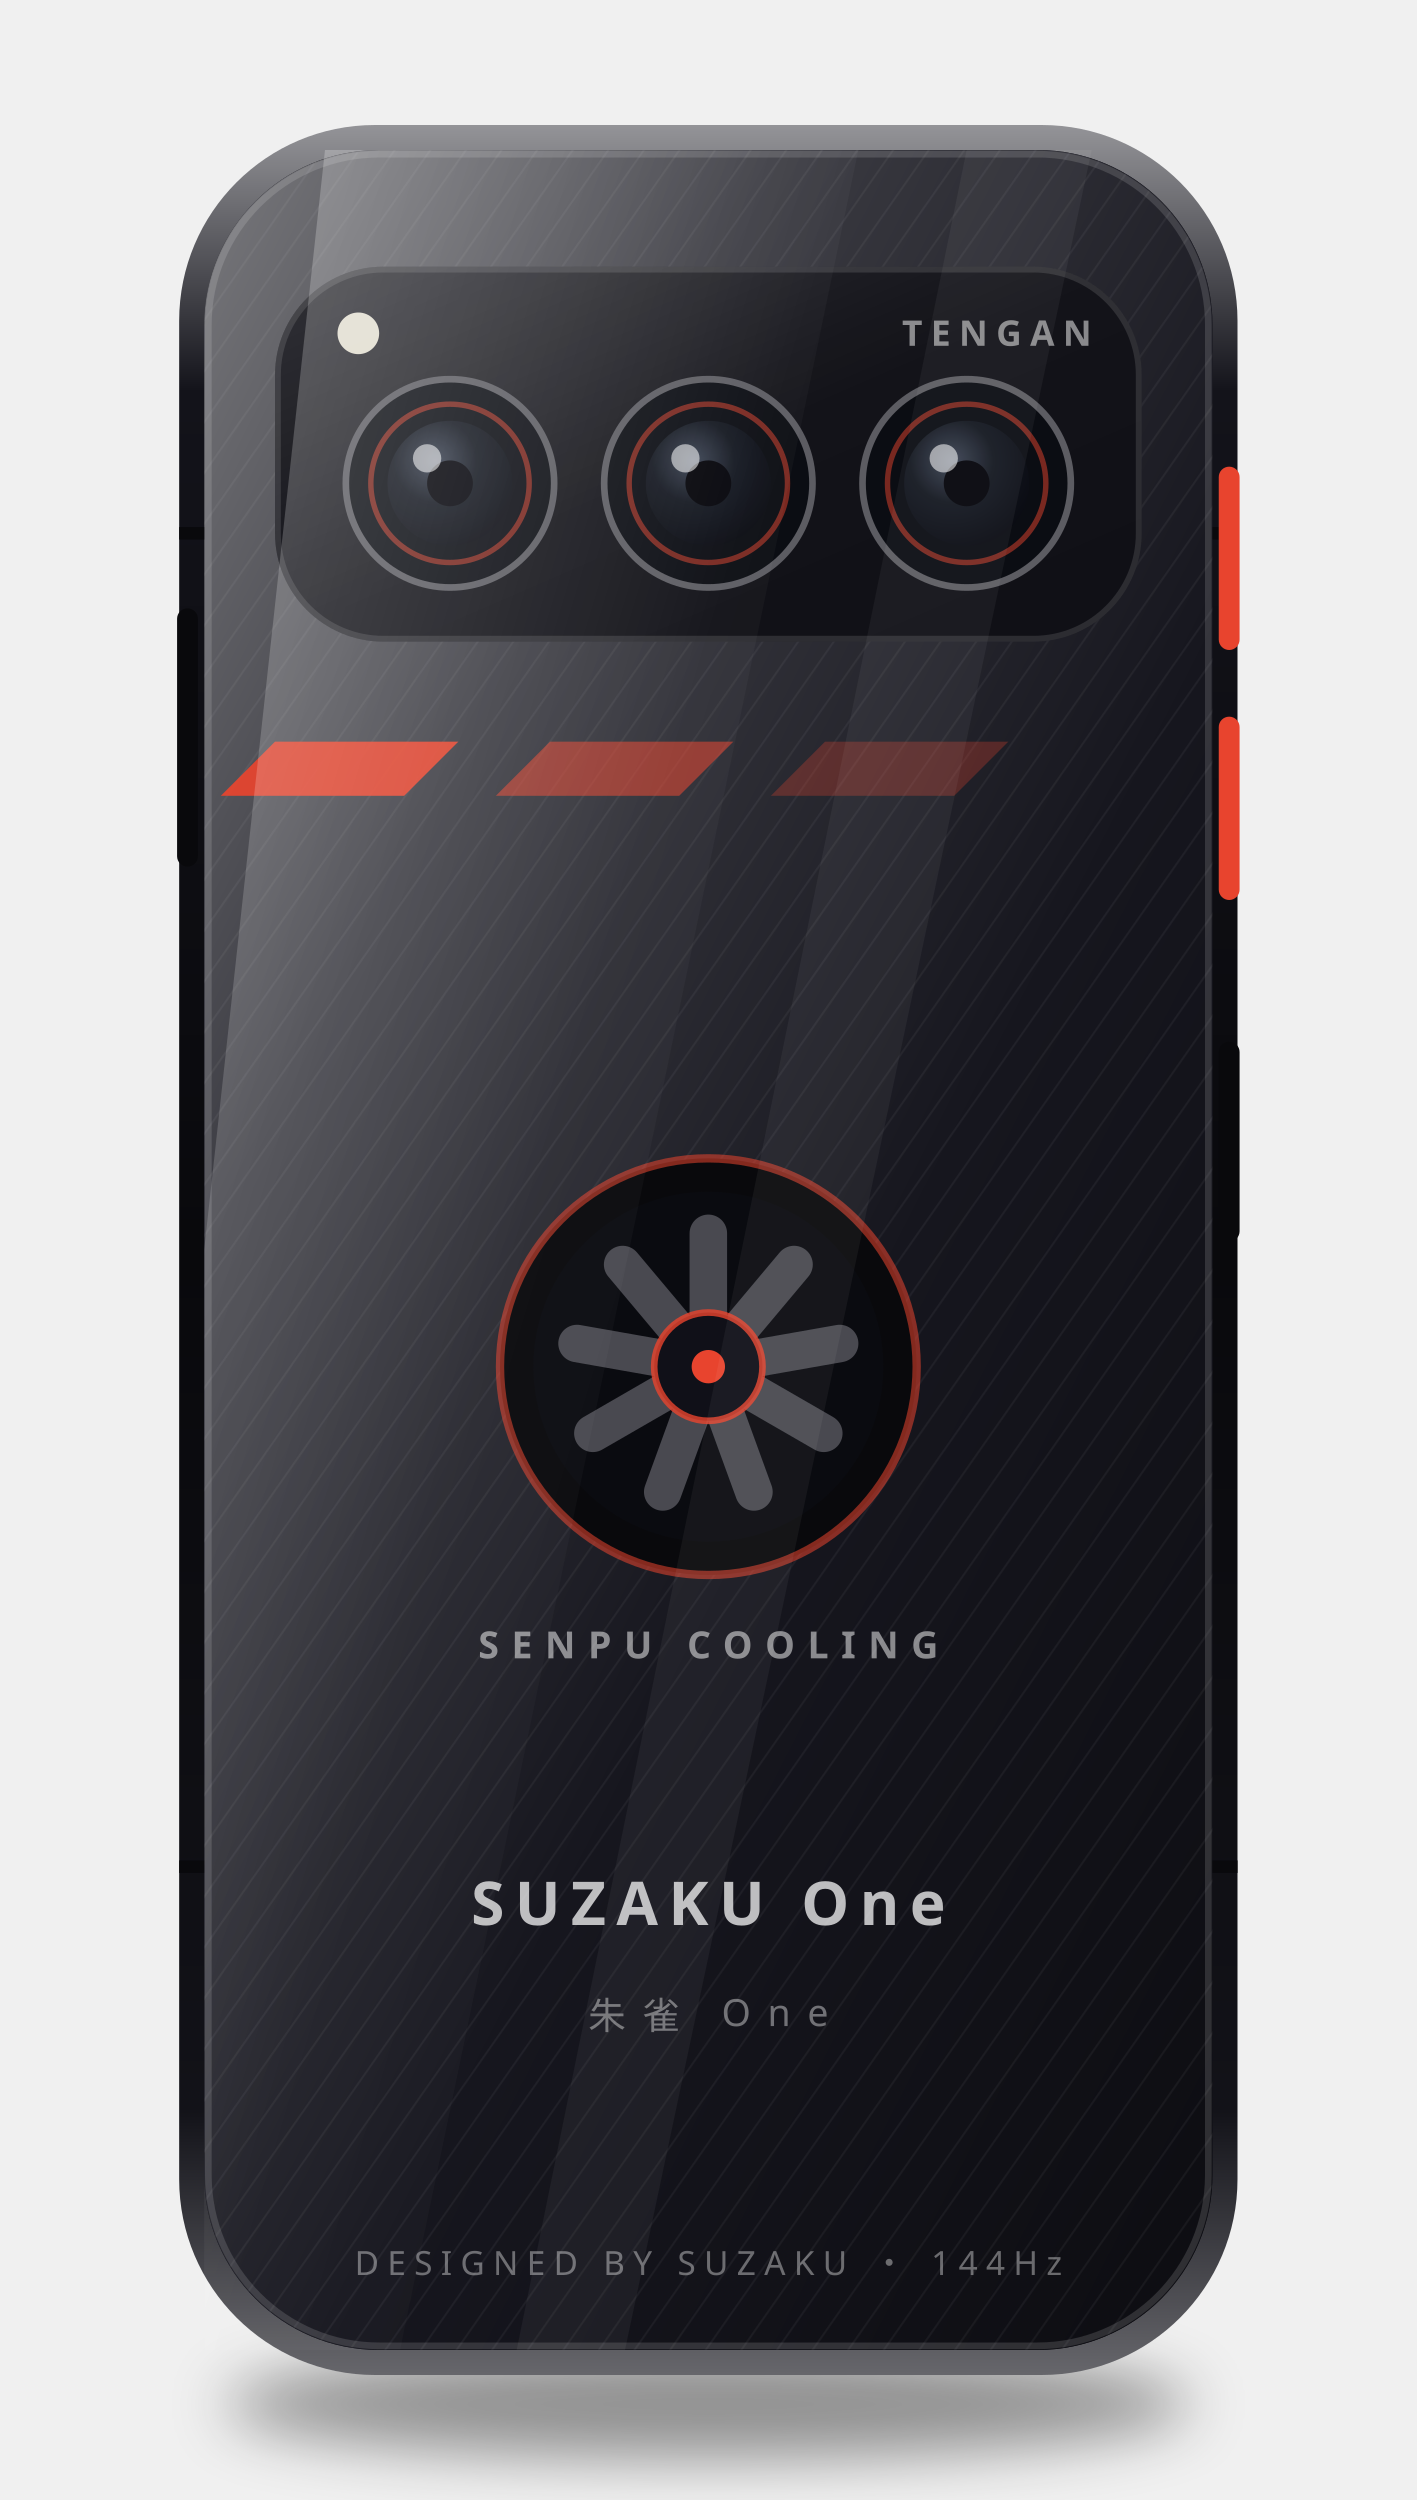
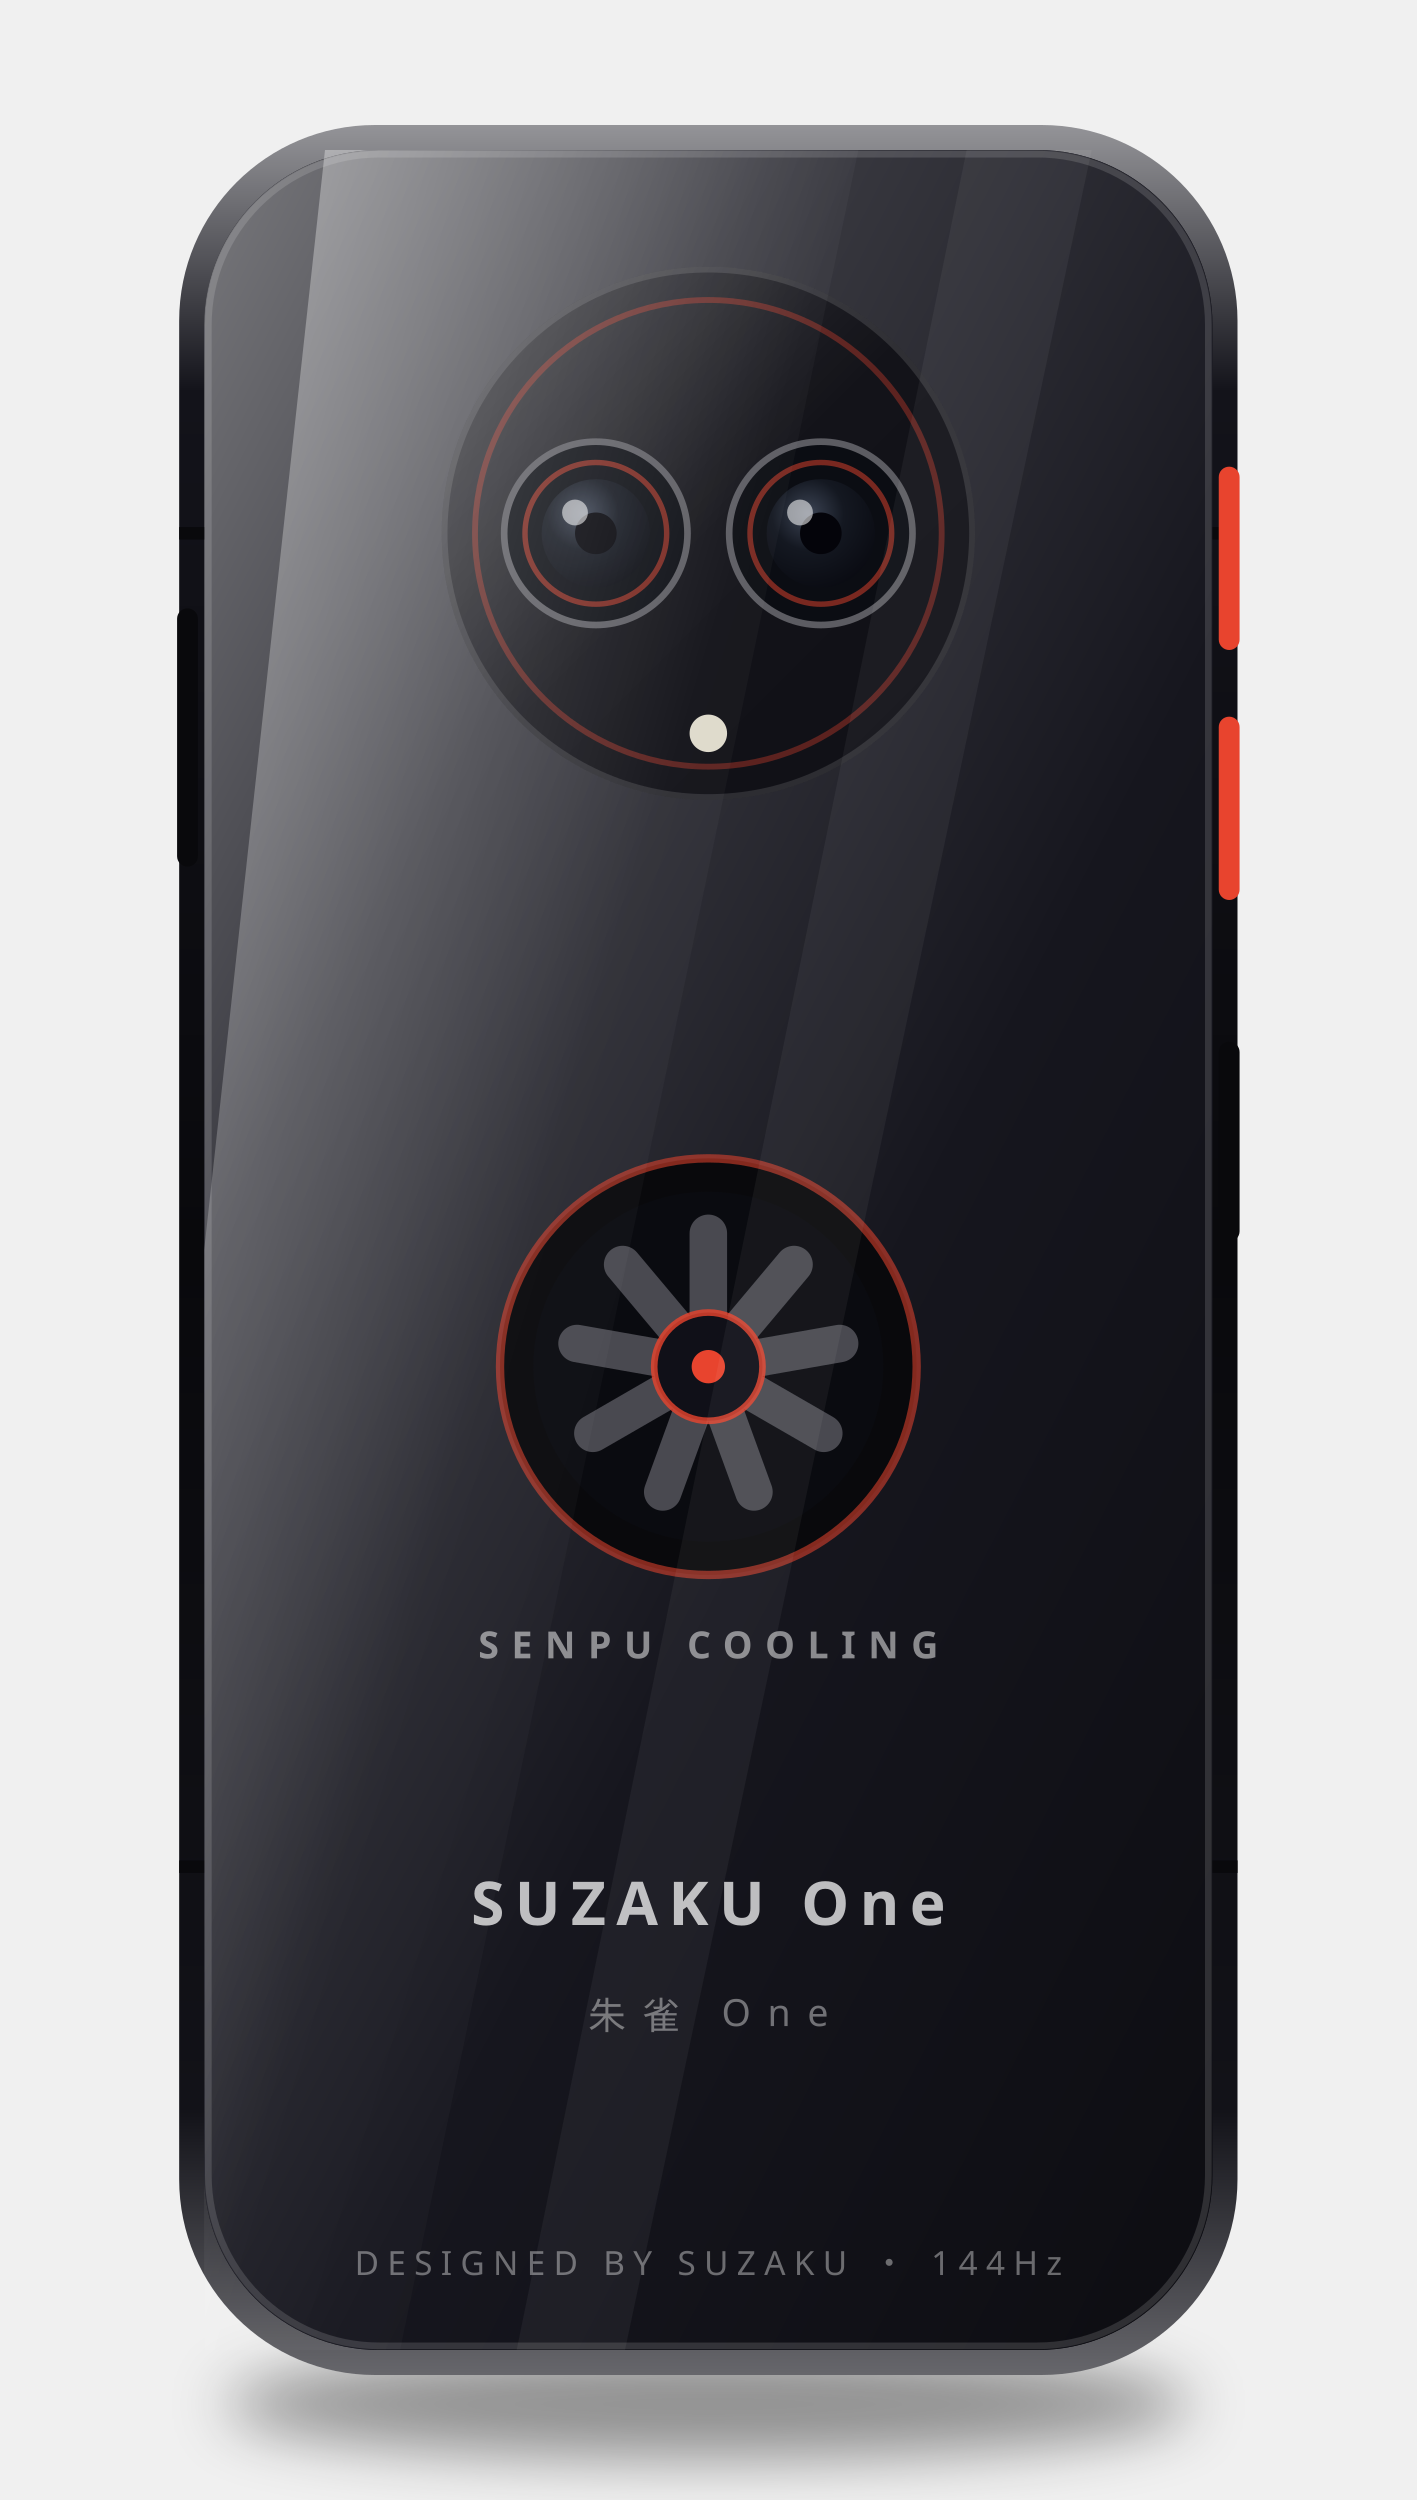
<svg xmlns="http://www.w3.org/2000/svg" viewBox="0 0 340 600" role="img" aria-label="SUZAKU One">
  <defs>
    <linearGradient id="bodysuzakuone0" x1="0" y1="0" x2="0.9" y2="1">
      <stop offset="0" stop-color="#78787c" />
      <stop offset="0.28" stop-color="#3b3b42" />
      <stop offset="0.62" stop-color="#16161e" />
      <stop offset="1" stop-color="#0e0e13" />
    </linearGradient>
    <linearGradient id="framesuzakuone0" x1="0" y1="0" x2="0" y2="1">
      <stop offset="0" stop-color="#96969a" />
      <stop offset="0.12" stop-color="#13131a" />
      <stop offset="0.5" stop-color="#09090c" />
      <stop offset="0.88" stop-color="#121218" />
      <stop offset="1" stop-color="#68686d" />
    </linearGradient>
    <radialGradient id="lenssuzakuone0" cx="0.38" cy="0.32" r="0.95">
      <stop offset="0" stop-color="#3c4454" />
      <stop offset="0.35" stop-color="#141821" />
      <stop offset="1" stop-color="#04040a" />
    </radialGradient>
    <linearGradient id="sheensuzakuone0" x1="0" y1="0" x2="1" y2="1">
-       <stop offset="0" stop-color="#ffffff" stop-opacity="0.28" />
+       <stop offset="0" stop-color="#ffffff" stop-opacity="0.4" />
      <stop offset="0.5" stop-color="#ffffff" stop-opacity="0.03" />
      <stop offset="1" stop-color="#ffffff" stop-opacity="0" />
    </linearGradient>
-     <pattern id="texsuzakuone0" width="7" height="7" patternUnits="userSpaceOnUse" patternTransform="rotate(35)">
-       <path d="M0 0 V7" stroke="#ffffff" stroke-opacity="0.045" stroke-width="1" />
+     <pattern id="texsuzakuone0" width="10" height="10" patternUnits="userSpaceOnUse">
+       <path d="M0 0" stroke="none" />
    </pattern>
    <filter id="softsuzakuone0" x="-40%" y="-40%" width="180%" height="180%">
      <feGaussianBlur stdDeviation="7" />
    </filter>
  </defs>
  <ellipse cx="170" cy="577" rx="116" ry="13" fill="#000000" opacity="0.4" filter="url(#softsuzakuone0)" />
  <rect x="43" y="30" width="254" height="540" rx="47" fill="url(#framesuzakuone0)" />
  <rect x="49" y="36" width="242" height="528" rx="42" fill="#16161e" />
  <rect x="49" y="36" width="242" height="528" rx="42" fill="url(#bodysuzakuone0)" />
  <rect x="49" y="36" width="242" height="528" rx="42" fill="url(#texsuzakuone0)" />
  <rect x="50" y="37" width="240" height="526" rx="41" fill="none" stroke="#ffffff" stroke-opacity="0.14" stroke-width="1.6" />
  <path d="M43 128 h6 M43 448 h6 M291 128 h6 M291 448 h6" stroke="#09090c" stroke-width="3" />
-   <rect x="66" y="64" width="208" height="90" rx="26" fill="#0f0f15" />
-   <rect x="66" y="64" width="208" height="90" rx="26" fill="url(#sheensuzakuone0)" opacity="0.5" />
-   <rect x="66.7" y="64.7" width="206.6" height="88.6" rx="25.3" fill="none" stroke="#ffffff" stroke-opacity="0.12" stroke-width="1.4" />
-   <circle cx="86" cy="80" r="5" fill="#f4efdf" opacity="0.9" />
-   <text x="262" y="83" font-family="'Noto Sans JP',sans-serif" font-size="8.5" font-weight="700" fill="#ffffff" opacity="0.5" text-anchor="end" letter-spacing="2">TENGAN</text>
-   <circle cx="108" cy="116" r="25" fill="#0b0d13" stroke="#5c5c62" stroke-width="1.6" />
-   <circle cx="108" cy="116" r="19" fill="none" stroke="#e8442e" stroke-opacity="0.5" stroke-width="1.3" />
-   <circle cx="108" cy="116" r="15" fill="url(#lenssuzakuone0)" />
-   <circle cx="108" cy="116" r="5.5" fill="#04040a" />
-   <circle cx="102.5" cy="110" r="3.4" fill="#ffffff" opacity="0.55" />
-   <circle cx="170" cy="116" r="25" fill="#0b0d13" stroke="#5c5c62" stroke-width="1.6" />
-   <circle cx="170" cy="116" r="19" fill="none" stroke="#e8442e" stroke-opacity="0.5" stroke-width="1.3" />
-   <circle cx="170" cy="116" r="15" fill="url(#lenssuzakuone0)" />
-   <circle cx="170" cy="116" r="5.5" fill="#04040a" />
-   <circle cx="164.5" cy="110" r="3.4" fill="#ffffff" opacity="0.55" />
-   <circle cx="232" cy="116" r="25" fill="#0b0d13" stroke="#5c5c62" stroke-width="1.6" />
-   <circle cx="232" cy="116" r="19" fill="none" stroke="#e8442e" stroke-opacity="0.5" stroke-width="1.3" />
-   <circle cx="232" cy="116" r="15" fill="url(#lenssuzakuone0)" />
-   <circle cx="232" cy="116" r="5.5" fill="#04040a" />
-   <circle cx="226.5" cy="110" r="3.4" fill="#ffffff" opacity="0.55" />
-   <path d="M66 178 h44 l-13 13 h-44 z" fill="#e8442e" opacity="0.92" />
-   <path d="M132 178 h44 l-13 13 h-44 z" fill="#e8442e" opacity="0.55" />
-   <path d="M198 178 h44 l-13 13 h-44 z" fill="#e8442e" opacity="0.28" />
+   <circle cx="170" cy="128" r="64" fill="#0f0f15" />
+   <circle cx="170" cy="128" r="64" fill="url(#sheensuzakuone0)" opacity="0.5" />
+   <circle cx="170" cy="128" r="63.3" fill="none" stroke="#ffffff" stroke-opacity="0.12" stroke-width="1.4" />
+   <circle cx="170" cy="128" r="56" fill="none" stroke="#e8442e" stroke-opacity="0.35" stroke-width="1.4" />
+   <circle cx="143" cy="128" r="22" fill="#0b0d13" stroke="#5c5c62" stroke-width="1.6" />
+   <circle cx="143" cy="128" r="17" fill="none" stroke="#e8442e" stroke-opacity="0.5" stroke-width="1.3" />
+   <circle cx="143" cy="128" r="13" fill="url(#lenssuzakuone0)" />
+   <circle cx="143" cy="128" r="5" fill="#04040a" />
+   <circle cx="138" cy="123" r="3.1" fill="#ffffff" opacity="0.55" />
+   <circle cx="197" cy="128" r="22" fill="#0b0d13" stroke="#5c5c62" stroke-width="1.6" />
+   <circle cx="197" cy="128" r="17" fill="none" stroke="#e8442e" stroke-opacity="0.5" stroke-width="1.3" />
+   <circle cx="197" cy="128" r="13" fill="url(#lenssuzakuone0)" />
+   <circle cx="197" cy="128" r="5" fill="#04040a" />
+   <circle cx="192" cy="123" r="3.1" fill="#ffffff" opacity="0.55" />
+   <circle cx="170" cy="176" r="4.5" fill="#f4efdf" opacity="0.9" />
  <circle cx="170" cy="328" r="50" fill="#09090c" />
  <circle cx="170" cy="328" r="50" fill="none" stroke="#e8442e" stroke-opacity="0.55" stroke-width="2" />
  <circle cx="170" cy="328" r="42" fill="#0a0b10" />
  <path d="M170 328 L170 296" stroke="#494950" stroke-width="9" stroke-linecap="round" transform="rotate(0 170 328)" />
  <path d="M170 328 L170 296" stroke="#494950" stroke-width="9" stroke-linecap="round" transform="rotate(40 170 328)" />
  <path d="M170 328 L170 296" stroke="#494950" stroke-width="9" stroke-linecap="round" transform="rotate(80 170 328)" />
  <path d="M170 328 L170 296" stroke="#494950" stroke-width="9" stroke-linecap="round" transform="rotate(120 170 328)" />
  <path d="M170 328 L170 296" stroke="#494950" stroke-width="9" stroke-linecap="round" transform="rotate(160 170 328)" />
  <path d="M170 328 L170 296" stroke="#494950" stroke-width="9" stroke-linecap="round" transform="rotate(200 170 328)" />
  <path d="M170 328 L170 296" stroke="#494950" stroke-width="9" stroke-linecap="round" transform="rotate(240 170 328)" />
  <path d="M170 328 L170 296" stroke="#494950" stroke-width="9" stroke-linecap="round" transform="rotate(280 170 328)" />
  <path d="M170 328 L170 296" stroke="#494950" stroke-width="9" stroke-linecap="round" transform="rotate(320 170 328)" />
  <circle cx="170" cy="328" r="13" fill="#101018" stroke="#e8442e" stroke-opacity="0.8" stroke-width="1.6" />
  <circle cx="170" cy="328" r="4" fill="#e8442e" />
  <text x="170" y="398" font-family="'Noto Sans JP',sans-serif" font-size="9" font-weight="700" fill="#ffffff" opacity="0.5" text-anchor="middle" letter-spacing="3">SENPU COOLING</text>
  <text x="170" y="462" font-family="'Noto Sans JP',sans-serif" font-size="14.5" font-weight="800" fill="#ffffff" opacity="0.72" text-anchor="middle" letter-spacing="2.5">SUZAKU One</text>
  <text x="170" y="487" font-family="'Noto Sans JP',sans-serif" font-size="9" fill="#ffffff" opacity="0.4" text-anchor="middle" letter-spacing="4">朱雀 One</text>
  <text x="170" y="546" font-family="'Noto Sans JP',sans-serif" font-size="8" fill="#ffffff" opacity="0.38" text-anchor="middle" letter-spacing="2">DESIGNED BY SUZAKU ・ 144Hz</text>
  <path d="M78 36 L206 36 L96 564 L49 564 L49 300 Z" fill="url(#sheensuzakuone0)" />
  <path d="M232 36 L262 36 L150 564 L124 564 Z" fill="#ffffff" opacity="0.05" />
  <rect x="292.5" y="112" width="5" height="44" rx="2.5" fill="#e8442e" />
  <rect x="292.5" y="172" width="5" height="44" rx="2.5" fill="#e8442e" />
  <rect x="292.5" y="250" width="5" height="48" rx="2.5" fill="#09090c" />
  <rect x="42.5" y="146" width="5" height="62" rx="2.5" fill="#09090c" />
</svg>
